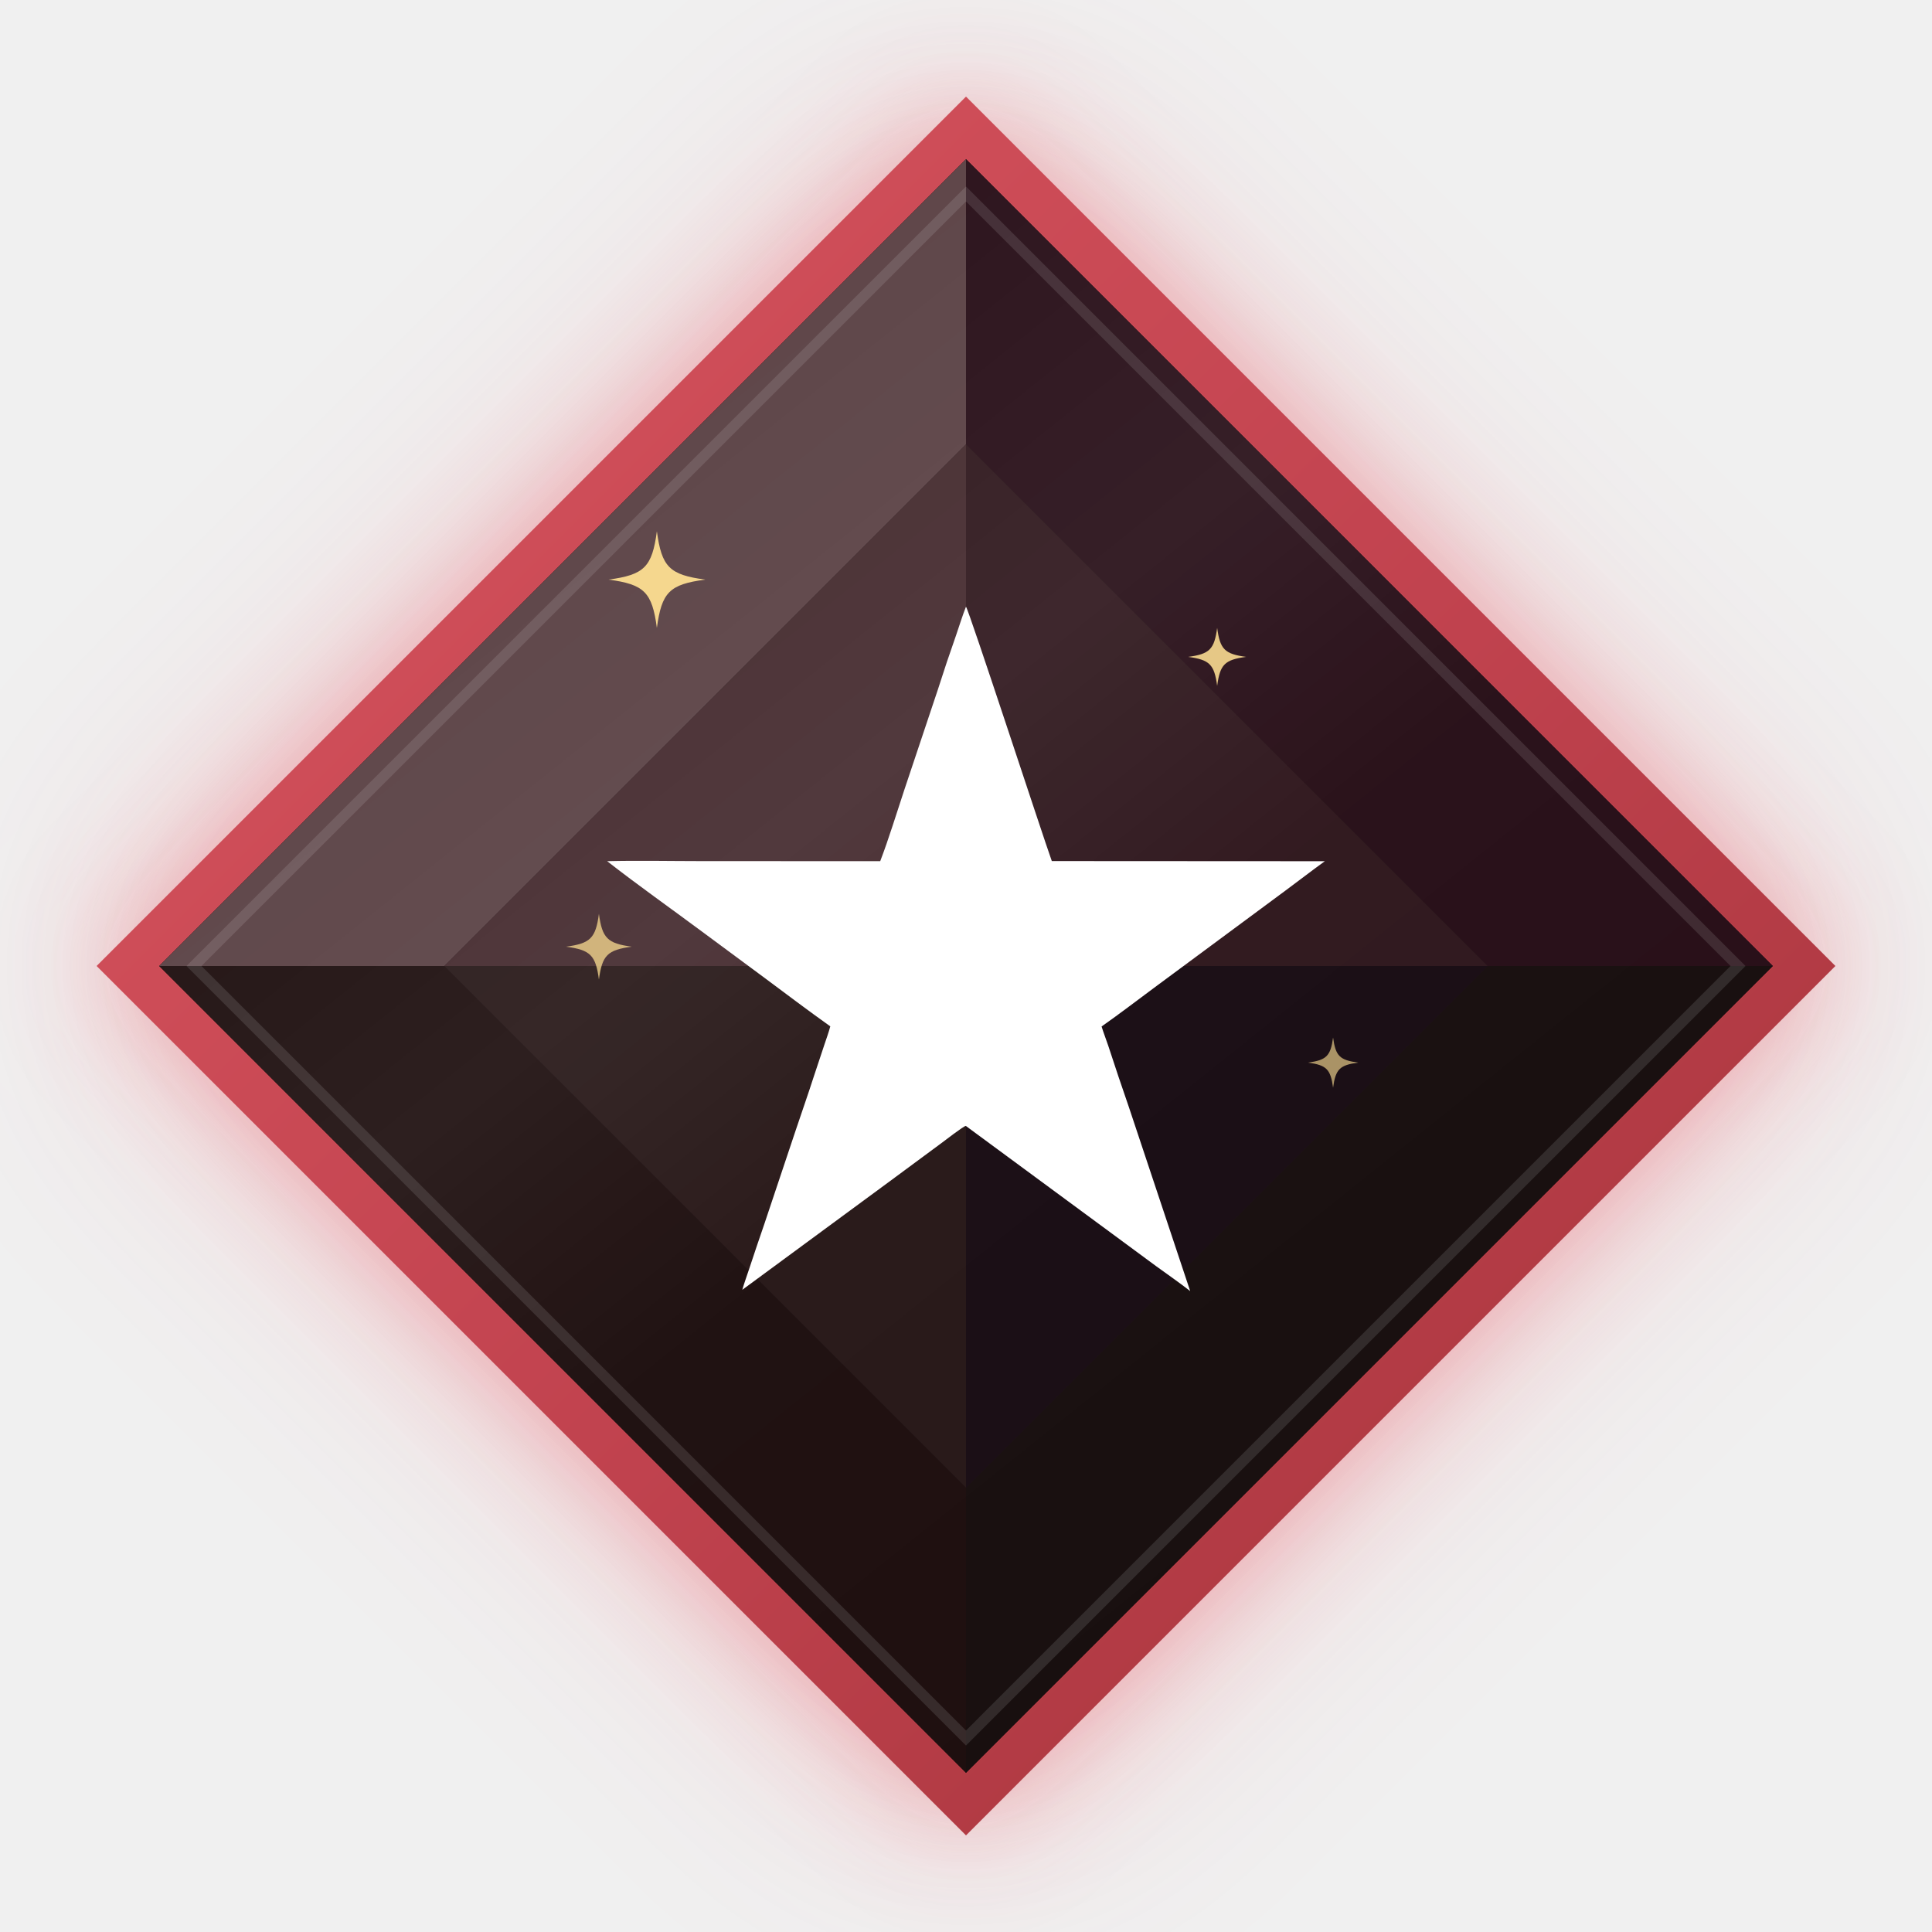
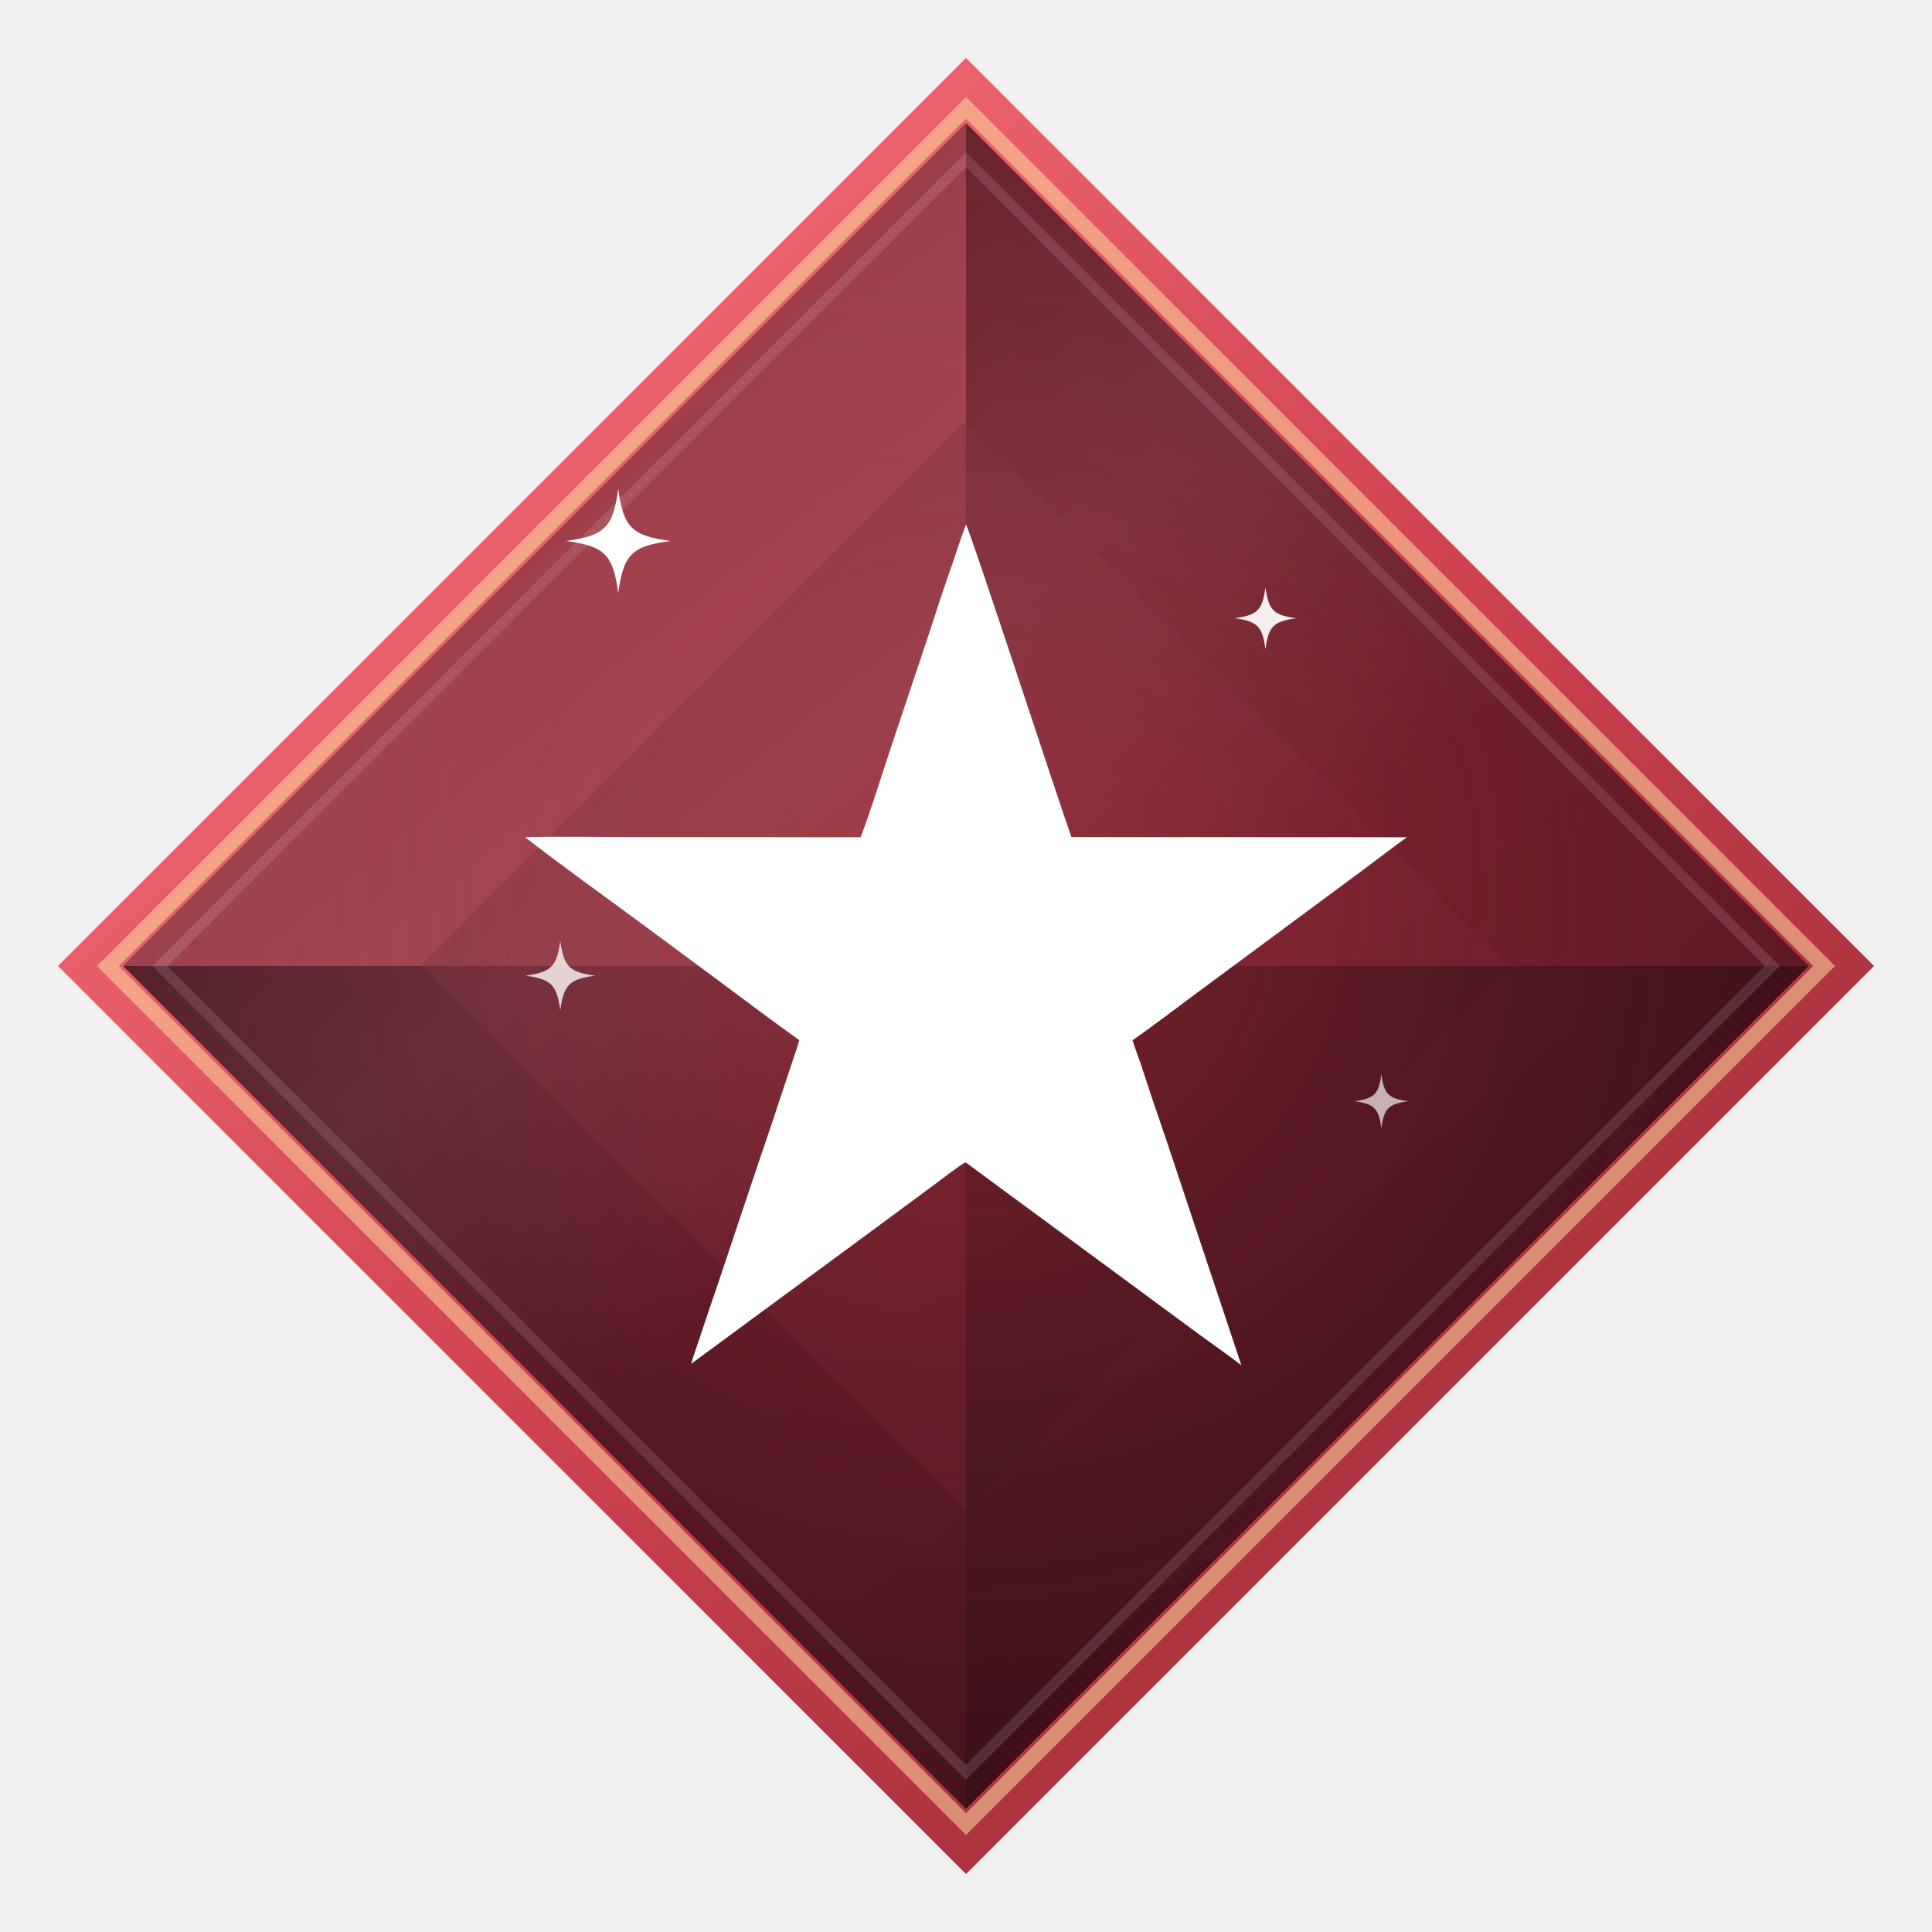
<svg xmlns="http://www.w3.org/2000/svg" viewBox="0 0 200 200" width="200" height="200" role="img" aria-label="equipe-etoiles">
  <defs>
-     <linearGradient id="rb_equipe_etoiles" x1="0" y1="0" x2="1" y2="1">
-       <stop offset="0" stop-color="#DA5660" />
-       <stop offset=".55" stop-color="#C0424E" />
-       <stop offset="1" stop-color="#A13238" />
+     <linearGradient id="rb_equipe_etoiles" x1=".05" y1="0" x2=".95" y2="1">
+       <stop offset="0" stop-color="#FF7A84" />
+       <stop offset=".5" stop-color="#D14351" />
+       <stop offset="1" stop-color="#8E2530" />
    </linearGradient>
    <linearGradient id="st_equipe_etoiles" x1=".1" y1="0" x2=".9" y2="1">
      <stop offset="0" stop-color="#fff" stop-opacity="0" />
-       <stop offset=".40" stop-color="#fff" stop-opacity=".075" />
+       <stop offset=".38" stop-color="#fff" stop-opacity=".10" />
      <stop offset=".56" stop-color="#fff" stop-opacity=".02" />
      <stop offset="1" stop-color="#fff" stop-opacity="0" />
    </linearGradient>
-     <filter id="g1_equipe_etoiles" x="-45%" y="-45%" width="190%" height="190%">
-       <feGaussianBlur stdDeviation="6" />
-     </filter>
-     <filter id="g2_equipe_etoiles" x="-60%" y="-60%" width="220%" height="220%">
-       <feGaussianBlur stdDeviation="13" />
-     </filter>
+     <radialGradient id="ig_equipe_etoiles" cx=".5" cy=".46" r=".55">
+       <stop offset="0" stop-color="#B22C3A" stop-opacity="0.55" />
+       <stop offset=".6" stop-color="#B22C3A" stop-opacity=".18" />
+       <stop offset="1" stop-color="#B22C3A" stop-opacity="0" />
+     </radialGradient>
    <clipPath id="cp_equipe_etoiles">
-       <path d="M100.00,16.48 L183.52,100.00 L100.00,183.52 L16.48,100.00 Z" />
+       <path d="M100.00,12.77 L187.23,100.00 L100.00,187.23 L12.77,100.00 Z" />
    </clipPath>
    <mask id="pk_equipe_etoiles" maskUnits="userSpaceOnUse" x="0" y="0" width="200" height="200">
-       <g transform="translate(56.905,55.141) scale(0.08893)">
+       <g transform="translate(47.056,44.889) scale(0.109253)">
        <path fill="#fff" d="M 484.565,86.178 C 487.647,89.079 573.839,352.75 584.476,382.27 L 902.323,382.446 C 886.712,393.662 871.442,405.597 855.946,417.013 L 705.014,528.717 C 684.335,543.988 663.404,560.136 642.419,574.843 C 644.61,582.015 647.819,590.166 650.245,597.441 C 658.004,621.261 665.987,645.008 674.194,668.678 L 745.565,882.848 C 732.298,872.46 719.356,863.637 705.824,853.773 L 646.902,810.313 L 484.761,690.855 L 484.366,690.579 C 481.921,690.624 458.947,708.409 454.867,711.414 L 395.305,755.439 L 224.175,881.376 C 226.372,873.724 229.598,864.811 232.138,857.175 C 237.91,839.688 243.804,822.241 249.82,804.836 L 286.443,695.423 C 293.387,674.675 300.457,654.673 307.187,633.799 L 319.834,595.754 C 322.011,589.233 324.924,581.224 326.621,574.682 C 301.327,556.684 274.94,536.759 249.999,518.182 L 177.159,464.279 C 140.824,437.288 102.418,410.19 66.873,382.406 C 102.026,381.499 140.485,382.309 175.969,382.322 L 384.746,382.401 C 394.678,356.539 404.026,325.739 412.831,299.288 L 451.803,182.805 C 458.575,161.498 465.682,140.299 473.121,119.216 C 476.75,108.63 480.512,96.434 484.565,86.178 Z" />
      </g>
    </mask>
  </defs>
-   <path d="M100.00,10.00 L190.00,100.00 L100.00,190.00 L10.00,100.00 Z" fill="#E63946" opacity=".34" filter="url(#g1_equipe_etoiles)" />
-   <path d="M100.00,10.00 L190.00,100.00 L100.00,190.00 L10.00,100.00 Z" fill="#E63946" opacity=".22" filter="url(#g2_equipe_etoiles)" />
-   <path d="M100.00,10.00 L190.00,100.00 L100.00,190.00 L10.00,100.00 Z" fill="url(#rb_equipe_etoiles)" />
-   <path d="M100.00,16.48 L183.52,100.00 L100.00,183.52 L16.48,100.00 Z" fill="#1A0E11" />
+   <path d="M100.00,6.00 L194.00,100.00 L100.00,194.00 L6.00,100.00 Z" fill="url(#rb_equipe_etoiles)" />
+   <path d="M100.00,12.77 L187.23,100.00 L100.00,187.23 L12.77,100.00 Z" fill="#1A0E11" />
  <g clip-path="url(#cp_equipe_etoiles)">
-     <path d="M100.00,46.00 L46.00,100.00 L16.48,100.00 L100.00,16.48 Z" fill="#4F3538" />
-     <path d="M100.00,46.00 L154.00,100.00 L183.52,100.00 L100.00,16.48 Z" fill="#260D16" />
-     <path d="M100.00,154.00 L46.00,100.00 L16.48,100.00 L100.00,183.52 Z" fill="#1C0D0D" />
-     <path d="M100.00,154.00 L154.00,100.00 L183.52,100.00 L100.00,183.52 Z" fill="#160D0D" />
-     <path d="M100.00,100.00 L46.00,100.00 L100.00,46.00 Z" fill="#3D2226" />
-     <path d="M100.00,100.00 L154.00,100.00 L100.00,46.00 Z" fill="#2E161C" />
-     <path d="M100.00,100.00 L46.00,100.00 L100.00,154.00 Z" fill="#261616" />
-     <path d="M100.00,100.00 L154.00,100.00 L100.00,154.00 Z" fill="#1C0D16" />
-     <path d="M100.00,46.00 L46.00,100.00 L16.48,100.00 L100.00,16.48 Z" fill="#fff" opacity=".055" />
-     <path d="M100.00,100.00 L46.00,100.00 L100.00,46.00 Z" fill="#fff" opacity=".035" />
-     <path d="M100.00,100.00 L154.00,100.00 L100.00,154.00 Z" fill="#000" opacity=".18" />
-     <path d="M100.00,20.08 L179.92,100.00 L100.00,179.92 L20.08,100.00 Z" fill="none" stroke="#fff" stroke-opacity=".11" stroke-width="1.1" />
-     <path d="M100.00,16.48 L183.52,100.00 L100.00,183.52 L16.48,100.00 Z" fill="url(#st_equipe_etoiles)" />
+     <path d="M100.00,43.60 L43.60,100.00 L12.77,100.00 L100.00,12.77 Z" fill="#8C2733" />
+     <path d="M100.00,43.60 L156.40,100.00 L187.23,100.00 L100.00,12.77 Z" fill="#5A1620" />
+     <path d="M100.00,156.40 L43.60,100.00 L12.77,100.00 L100.00,187.23 Z" fill="#43101A" />
+     <path d="M100.00,156.40 L156.40,100.00 L187.23,100.00 L100.00,187.23 Z" fill="#380D16" />
+     <path d="M100.00,100.00 L43.60,100.00 L100.00,43.60 Z" fill="#75202C" />
+     <path d="M100.00,100.00 L156.40,100.00 L100.00,43.60 Z" fill="#5E1A25" />
+     <path d="M100.00,100.00 L43.60,100.00 L100.00,156.40 Z" fill="#4E1520" />
+     <path d="M100.00,100.00 L156.40,100.00 L100.00,156.40 Z" fill="#3E1019" />
+     <path d="M100.00,43.60 L43.60,100.00 L12.77,100.00 L100.00,12.77 Z" fill="#fff" opacity=".07" />
+     <path d="M100.00,100.00 L43.60,100.00 L100.00,43.60 Z" fill="#fff" opacity=".045" />
+     <path d="M100.00,100.00 L156.40,100.00 L100.00,156.40 Z" fill="#000" opacity=".18" />
+     <path d="M100.00,16.53 L183.47,100.00 L100.00,183.47 L16.53,100.00 Z" fill="none" stroke="#fff" stroke-opacity=".13" stroke-width="1.1" />
+     <path d="M100.00,12.77 L187.23,100.00 L100.00,187.23 L12.77,100.00 Z" fill="url(#ig_equipe_etoiles)" />
+     <path d="M100.00,12.77 L187.23,100.00 L100.00,187.23 L12.77,100.00 Z" fill="url(#st_equipe_etoiles)" />
  </g>
-   <path d="M68.00,55.00 C68.50,58.70 69.30,59.50 73.00,60.00 C69.30,60.50 68.50,61.30 68.00,65.00 C67.50,61.30 66.70,60.50 63.00,60.00 C66.70,59.50 67.50,58.70 68.00,55.00 Z" fill="#F5D78E" />
-   <path d="M126.00,65.00 C126.30,67.22 126.78,67.70 129.00,68.00 C126.78,68.30 126.30,68.78 126.00,71.00 C125.70,68.78 125.22,68.30 123.00,68.00 C125.22,67.70 125.70,67.22 126.00,65.00 Z" fill="#F5D78E" opacity=".92" />
-   <path d="M62.00,94.60 C62.34,97.12 62.88,97.66 65.40,98.00 C62.88,98.34 62.34,98.88 62.00,101.40 C61.66,98.88 61.12,98.34 58.60,98.00 C61.12,97.66 61.66,97.12 62.00,94.60 Z" fill="#F5D78E" opacity=".78" />
-   <path d="M138.00,107.40 C138.26,109.32 138.68,109.74 140.60,110.00 C138.68,110.26 138.26,110.68 138.00,112.60 C137.74,110.68 137.32,110.26 135.40,110.00 C137.32,109.74 137.74,109.32 138.00,107.40 Z" fill="#F5D78E" opacity=".66" />
+   <path d="M100.00,11.17 L188.83,100.00 L100.00,188.83 L11.17,100.00 Z" fill="none" stroke="#FFD9A0" stroke-opacity=".55" stroke-width="1.6" />
+   <path d="M64.00,50.60 C64.54,54.60 65.40,55.46 69.40,56.00 C65.40,56.54 64.54,57.40 64.00,61.40 C63.46,57.40 62.60,56.54 58.60,56.00 C62.60,55.46 63.46,54.60 64.00,50.60 Z" fill="#FFFFFF" />
+   <path d="M131.00,60.80 C131.32,63.17 131.83,63.68 134.20,64.00 C131.83,64.32 131.32,64.83 131.00,67.20 C130.68,64.83 130.17,64.32 127.80,64.00 C130.17,63.68 130.68,63.17 131.00,60.80 Z" fill="#FFFFFF" opacity=".92" />
+   <path d="M58.00,97.40 C58.36,100.06 58.94,100.64 61.60,101.00 C58.94,101.36 58.36,101.94 58.00,104.60 C57.64,101.94 57.06,101.36 54.40,101.00 C57.06,100.64 57.64,100.06 58.00,97.40 Z" fill="#FFFFFF" opacity=".78" />
+   <path d="M143.00,111.20 C143.28,113.27 143.73,113.72 145.80,114.00 C143.73,114.28 143.28,114.73 143.00,116.80 C142.72,114.73 142.27,114.28 140.20,114.00 C142.27,113.72 142.72,113.27 143.00,111.20 Z" fill="#FFFFFF" opacity=".66" />
  <rect x="0" y="0" width="200" height="200" fill="#FFFFFF" mask="url(#pk_equipe_etoiles)" />
</svg>
